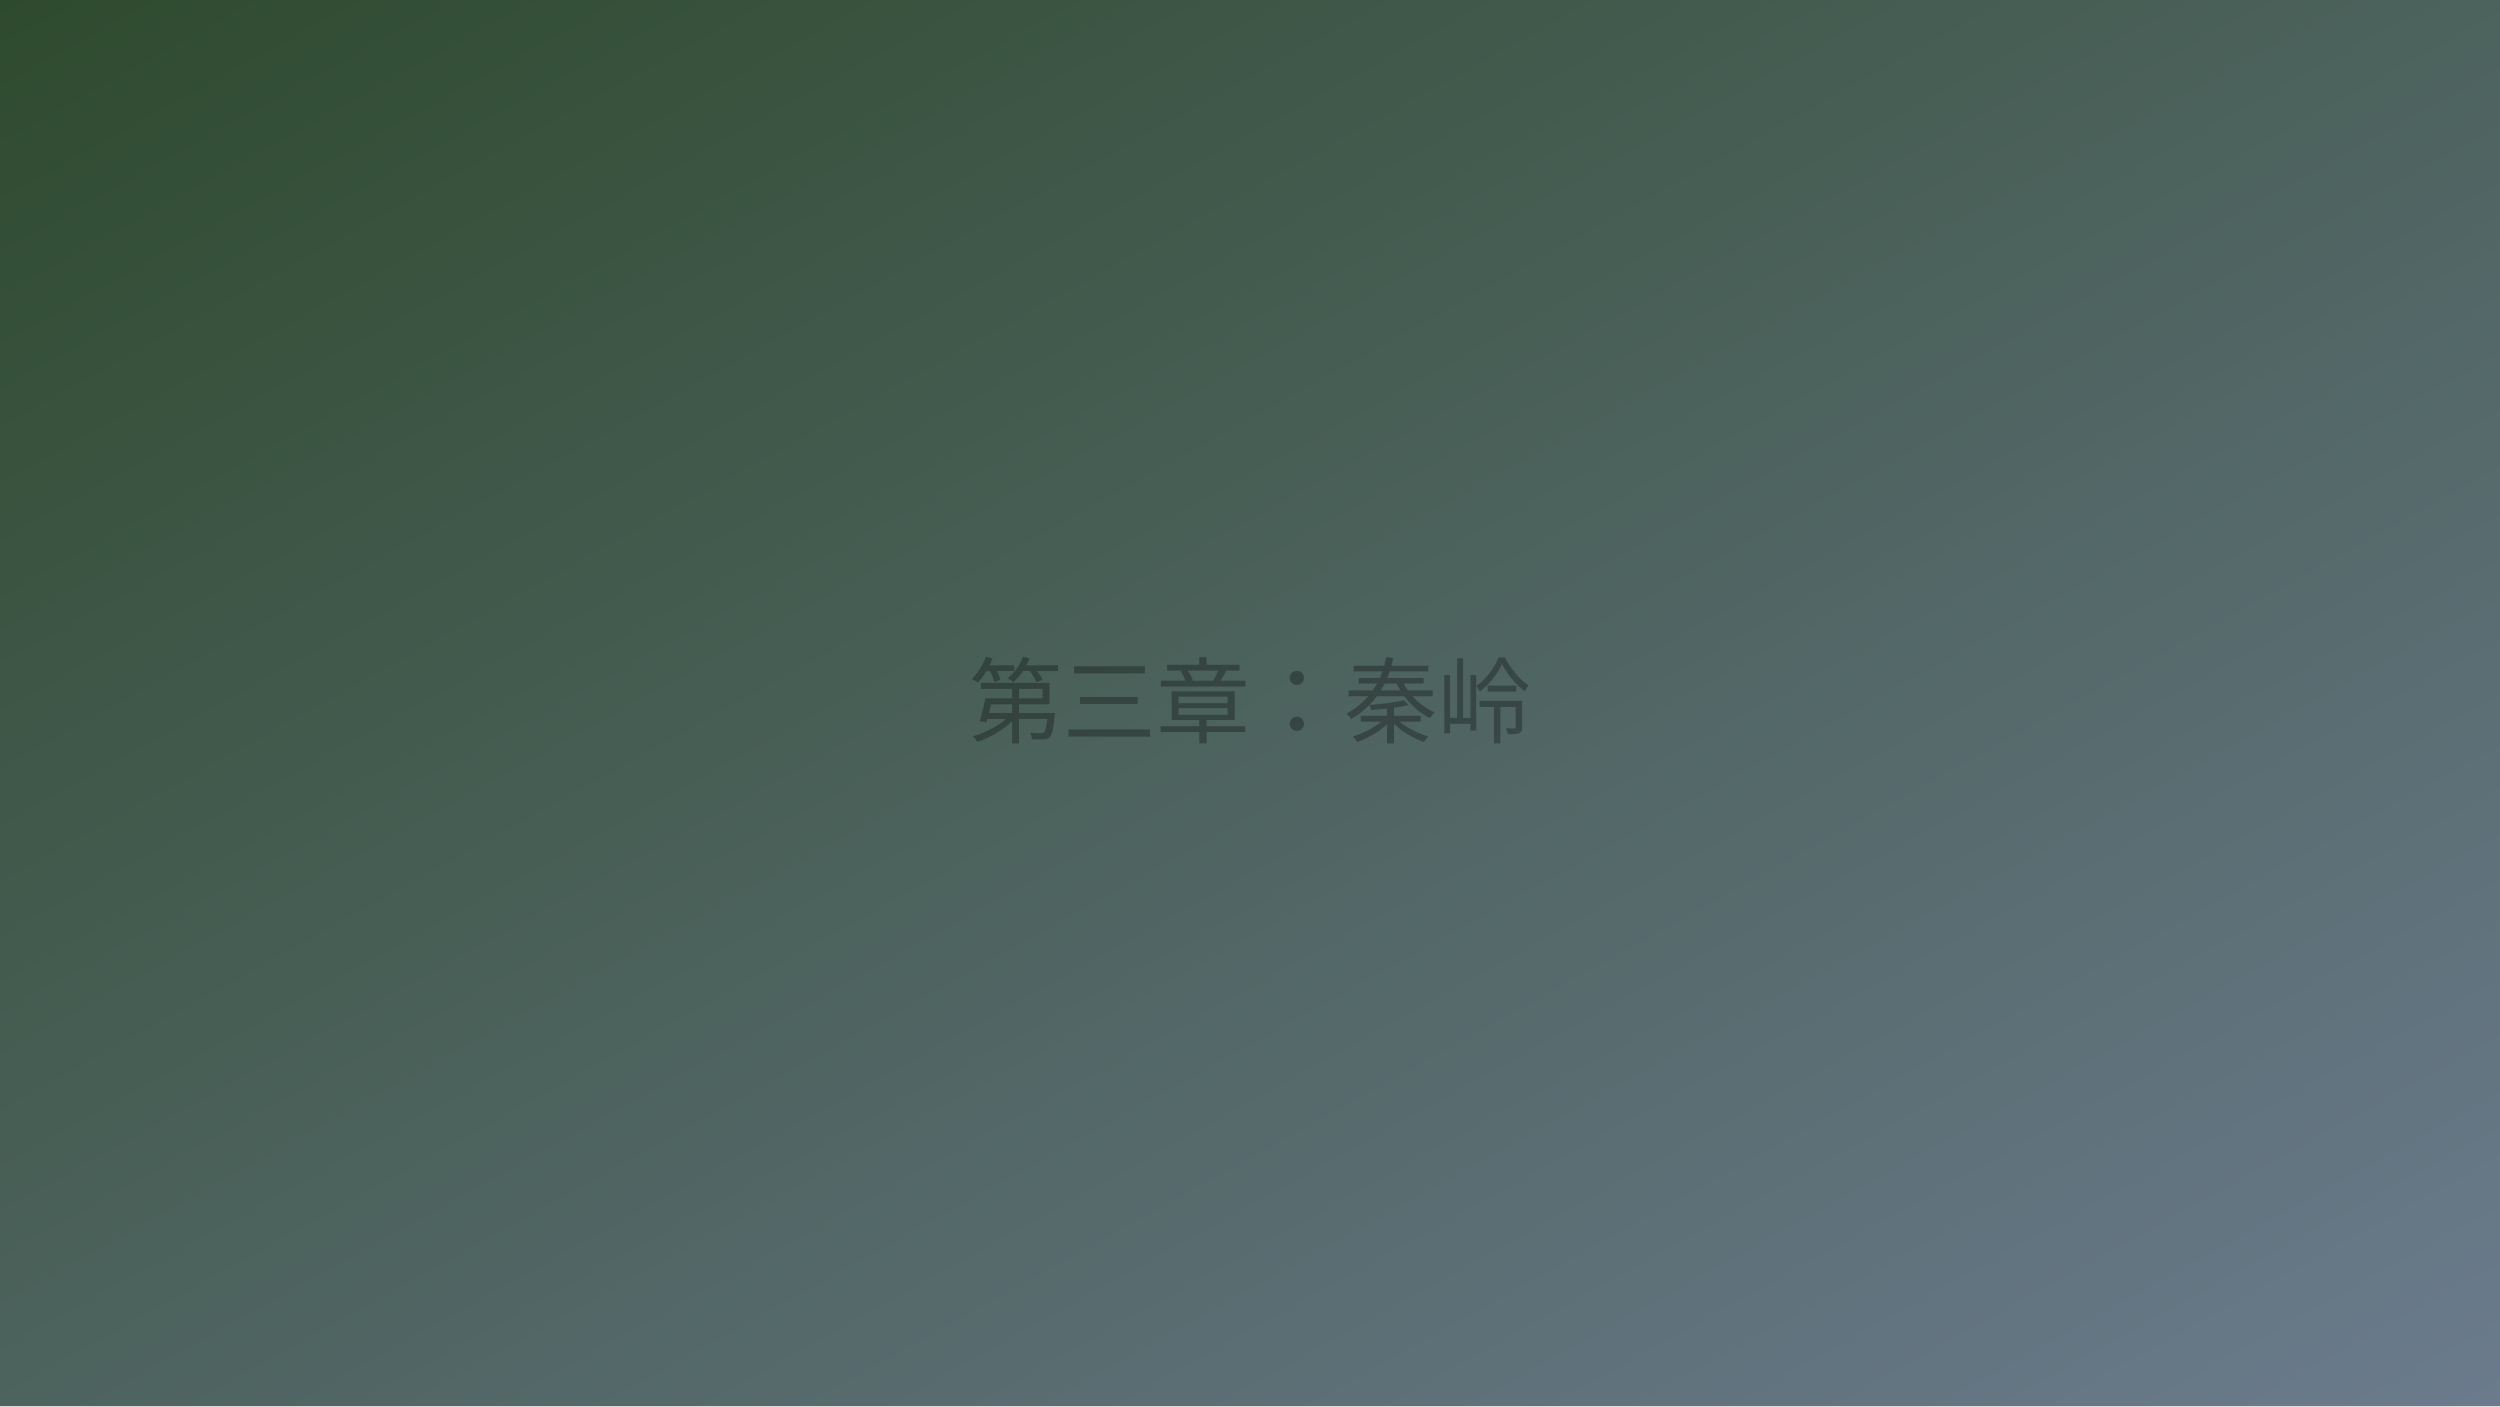
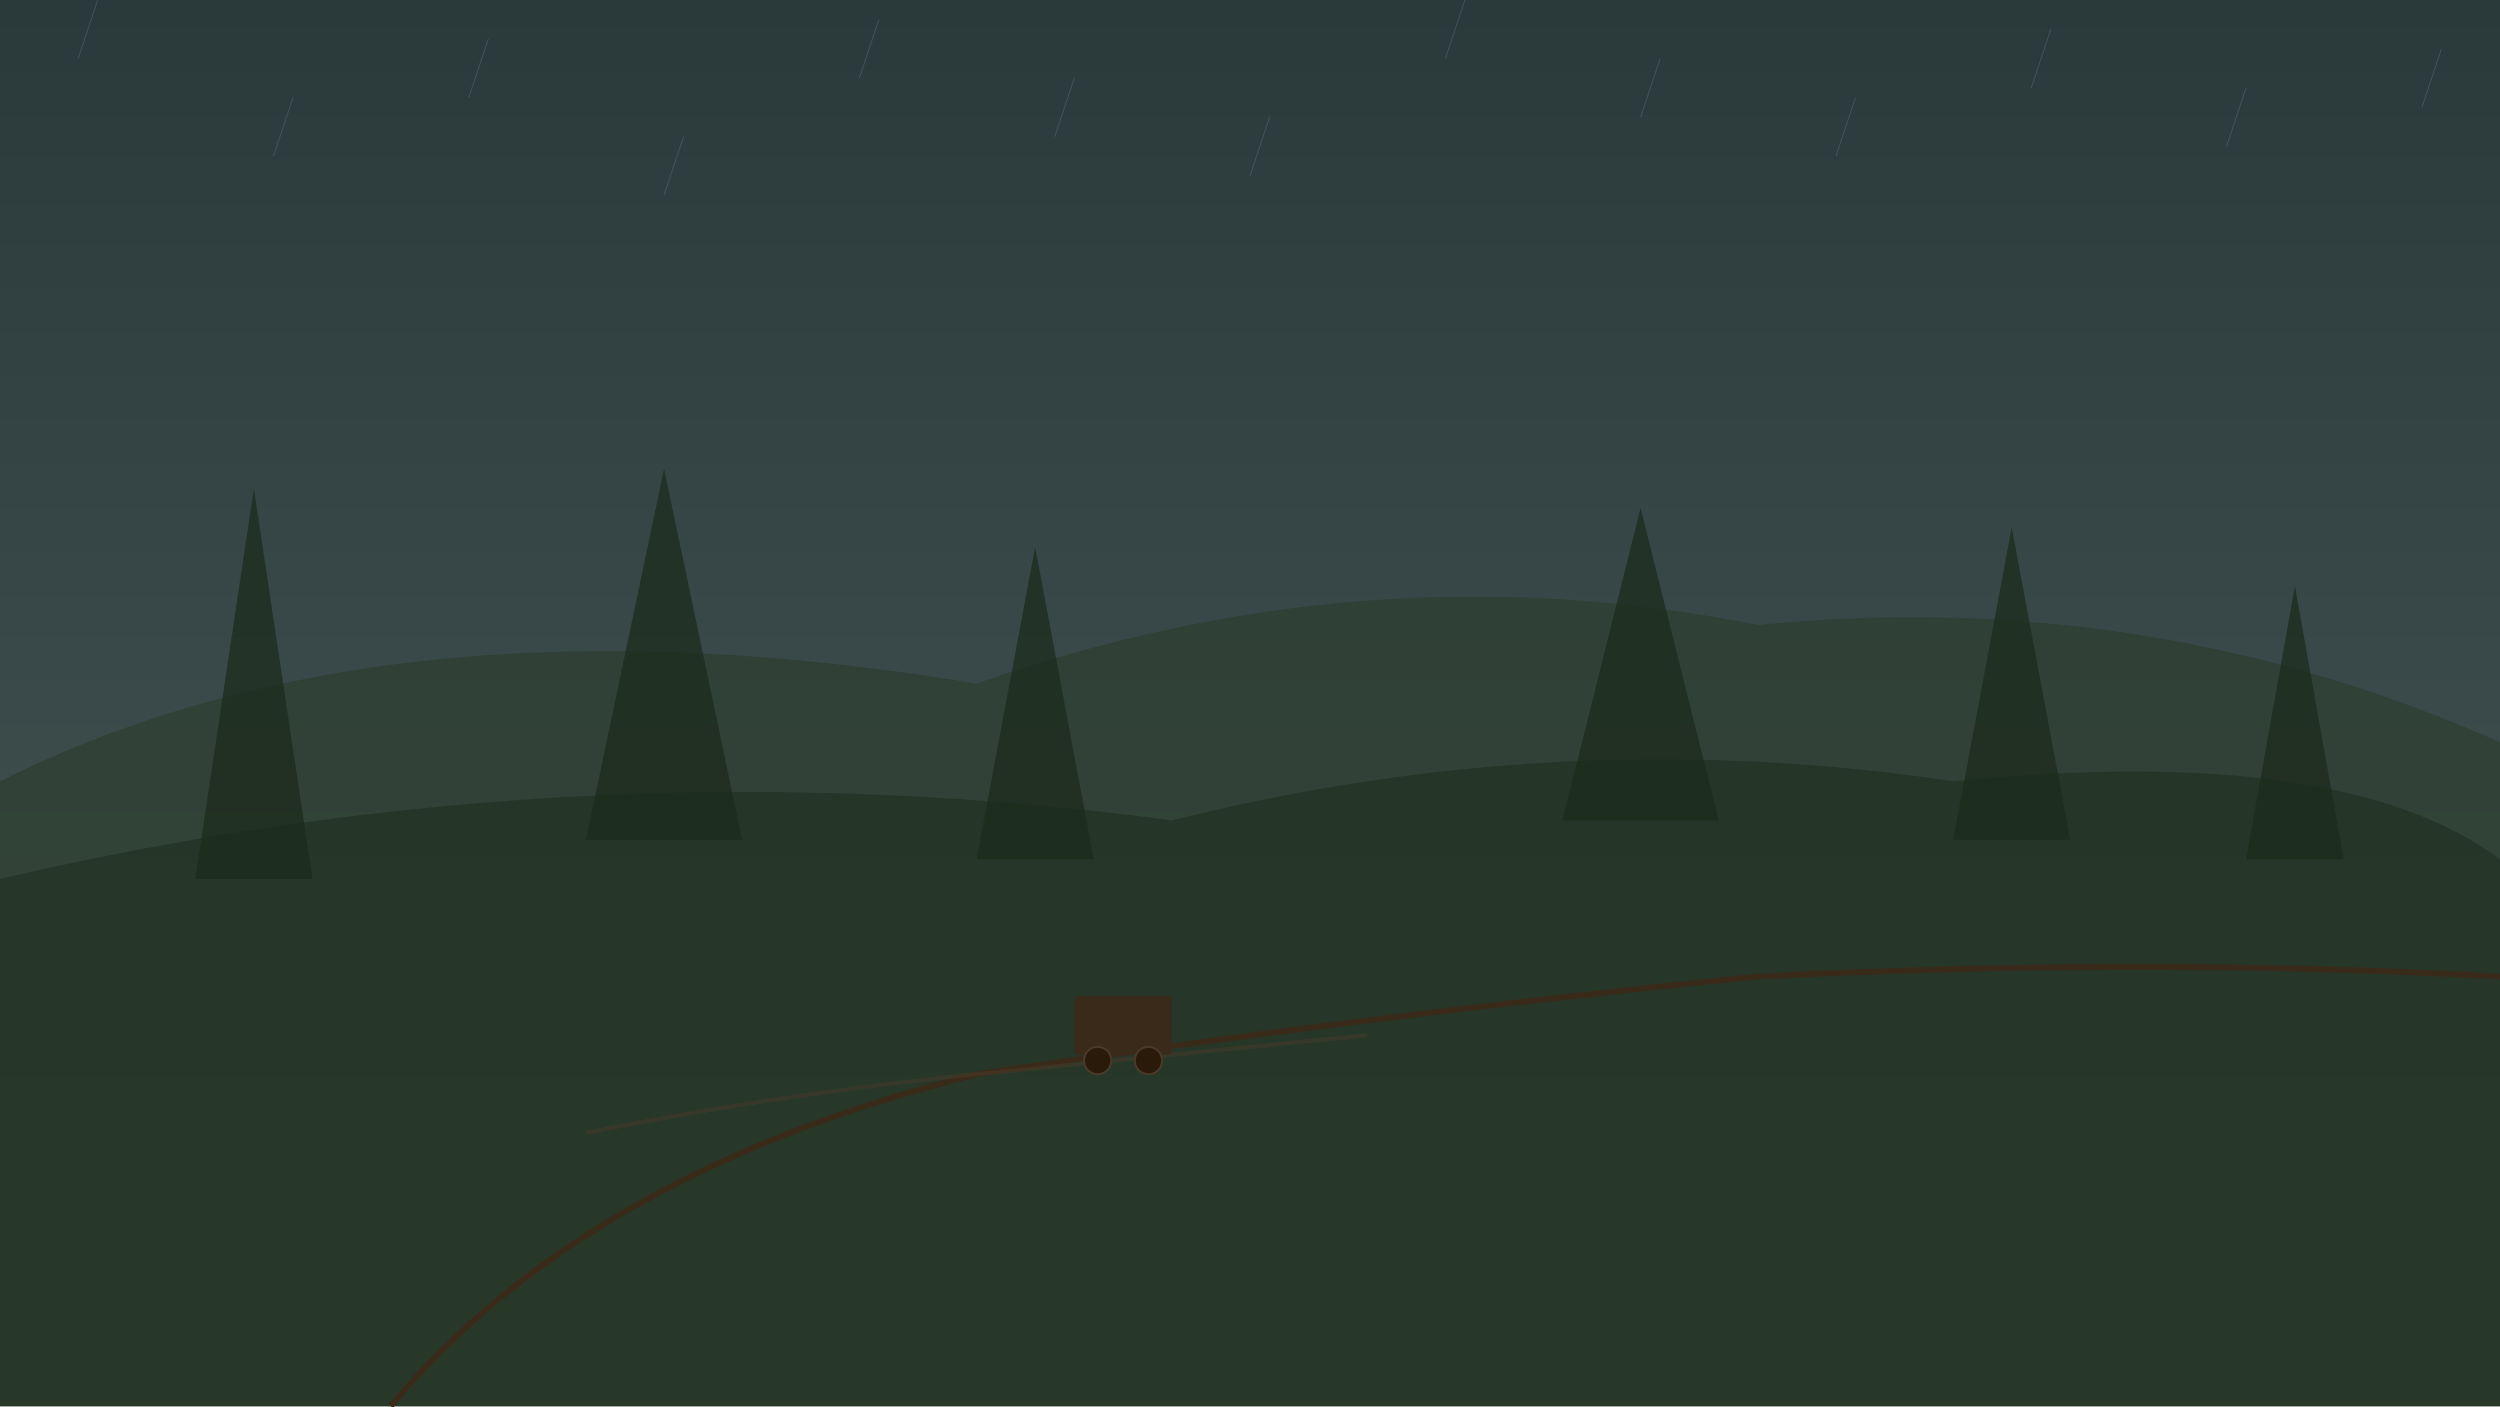
<svg xmlns="http://www.w3.org/2000/svg" width="1280" height="720">
  <defs>
-     <linearGradient id="bg" x1="0%" y1="0%" x2="100%" y2="100%">
-       <stop offset="0%" style="stop-color:#2E4A2E;stop-opacity:1" />
-       <stop offset="100%" style="stop-color:#6B7B8D;stop-opacity:1" />
+     <linearGradient id="sky" x1="0" y1="0" x2="0" y2="1">
+       <stop offset="0%" stop-color="#2A3A3A" />
+       <stop offset="50%" stop-color="#3A4A4A" />
+       <stop offset="100%" stop-color="#4A5A4A" />
    </linearGradient>
+     <filter id="rain-blur">
+       <feGaussianBlur stdDeviation="0.5" />
+     </filter>
  </defs>
-   <rect width="1280" height="720" fill="url(#bg)" />
-   <text x="640" y="360" font-family="serif" font-size="48" fill="rgba(0,0,0,0.3)" text-anchor="middle" dominant-baseline="middle">第三章：秦岭</text>
+   <rect width="1280" height="720" fill="url(#sky)" />
+   <path d="M0 400 Q200 300 500 350 Q700 280 900 320 Q1100 300 1280 380 L1280 720 L0 720Z" fill="#2A3A2A" opacity="0.6" />
+   <path d="M0 450 Q300 380 600 420 Q800 370 1000 400 Q1200 380 1280 440 L1280 720 L0 720Z" fill="#1A2A1A" opacity="0.5" />
+   <g fill="#1A2A1A" opacity="0.7">
+     <polygon points="100,450 130,250 160,450" />
+     <polygon points="300,430 340,240 380,430" />
+     <polygon points="500,440 530,280 560,440" />
+     <polygon points="800,420 840,260 880,420" />
+     <polygon points="1000,430 1030,270 1060,430" />
+     <polygon points="1150,440 1175,300 1200,440" />
+   </g>
+   <path d="M200 720 Q300 600 500 550 Q700 520 900 500 Q1100 490 1280 500" stroke="#3A2A1A" stroke-width="3" fill="none" />
+   <path d="M300 580 Q400 560 500 550 Q600 540 700 530" stroke="#4A3A2A" stroke-width="2" fill="none" opacity="0.5" />
+   <g transform="translate(550, 510)">
+     <rect x="0" y="0" width="50" height="30" fill="#3A2A1A" rx="2" />
+     <circle cx="12" cy="33" r="7" fill="#2A1A0A" stroke="#4A3A2A" stroke-width="1" />
+     <circle cx="38" cy="33" r="7" fill="#2A1A0A" stroke="#4A3A2A" stroke-width="1" />
+   </g>
+   <g stroke="#6A8A9A" stroke-width="0.5" opacity="0.3">
+     <line x1="50" y1="0" x2="40" y2="30" />
+     <line x1="150" y1="50" x2="140" y2="80" />
+     <line x1="250" y1="20" x2="240" y2="50" />
+     <line x1="350" y1="70" x2="340" y2="100" />
+     <line x1="450" y1="10" x2="440" y2="40" />
+     <line x1="550" y1="40" x2="540" y2="70" />
+     <line x1="650" y1="60" x2="640" y2="90" />
+     <line x1="750" y1="0" x2="740" y2="30" />
+     <line x1="850" y1="30" x2="840" y2="60" />
+     <line x1="950" y1="50" x2="940" y2="80" />
+     <line x1="1050" y1="15" x2="1040" y2="45" />
+     <line x1="1150" y1="45" x2="1140" y2="75" />
+     <line x1="1250" y1="25" x2="1240" y2="55" />
+   </g>
</svg>
